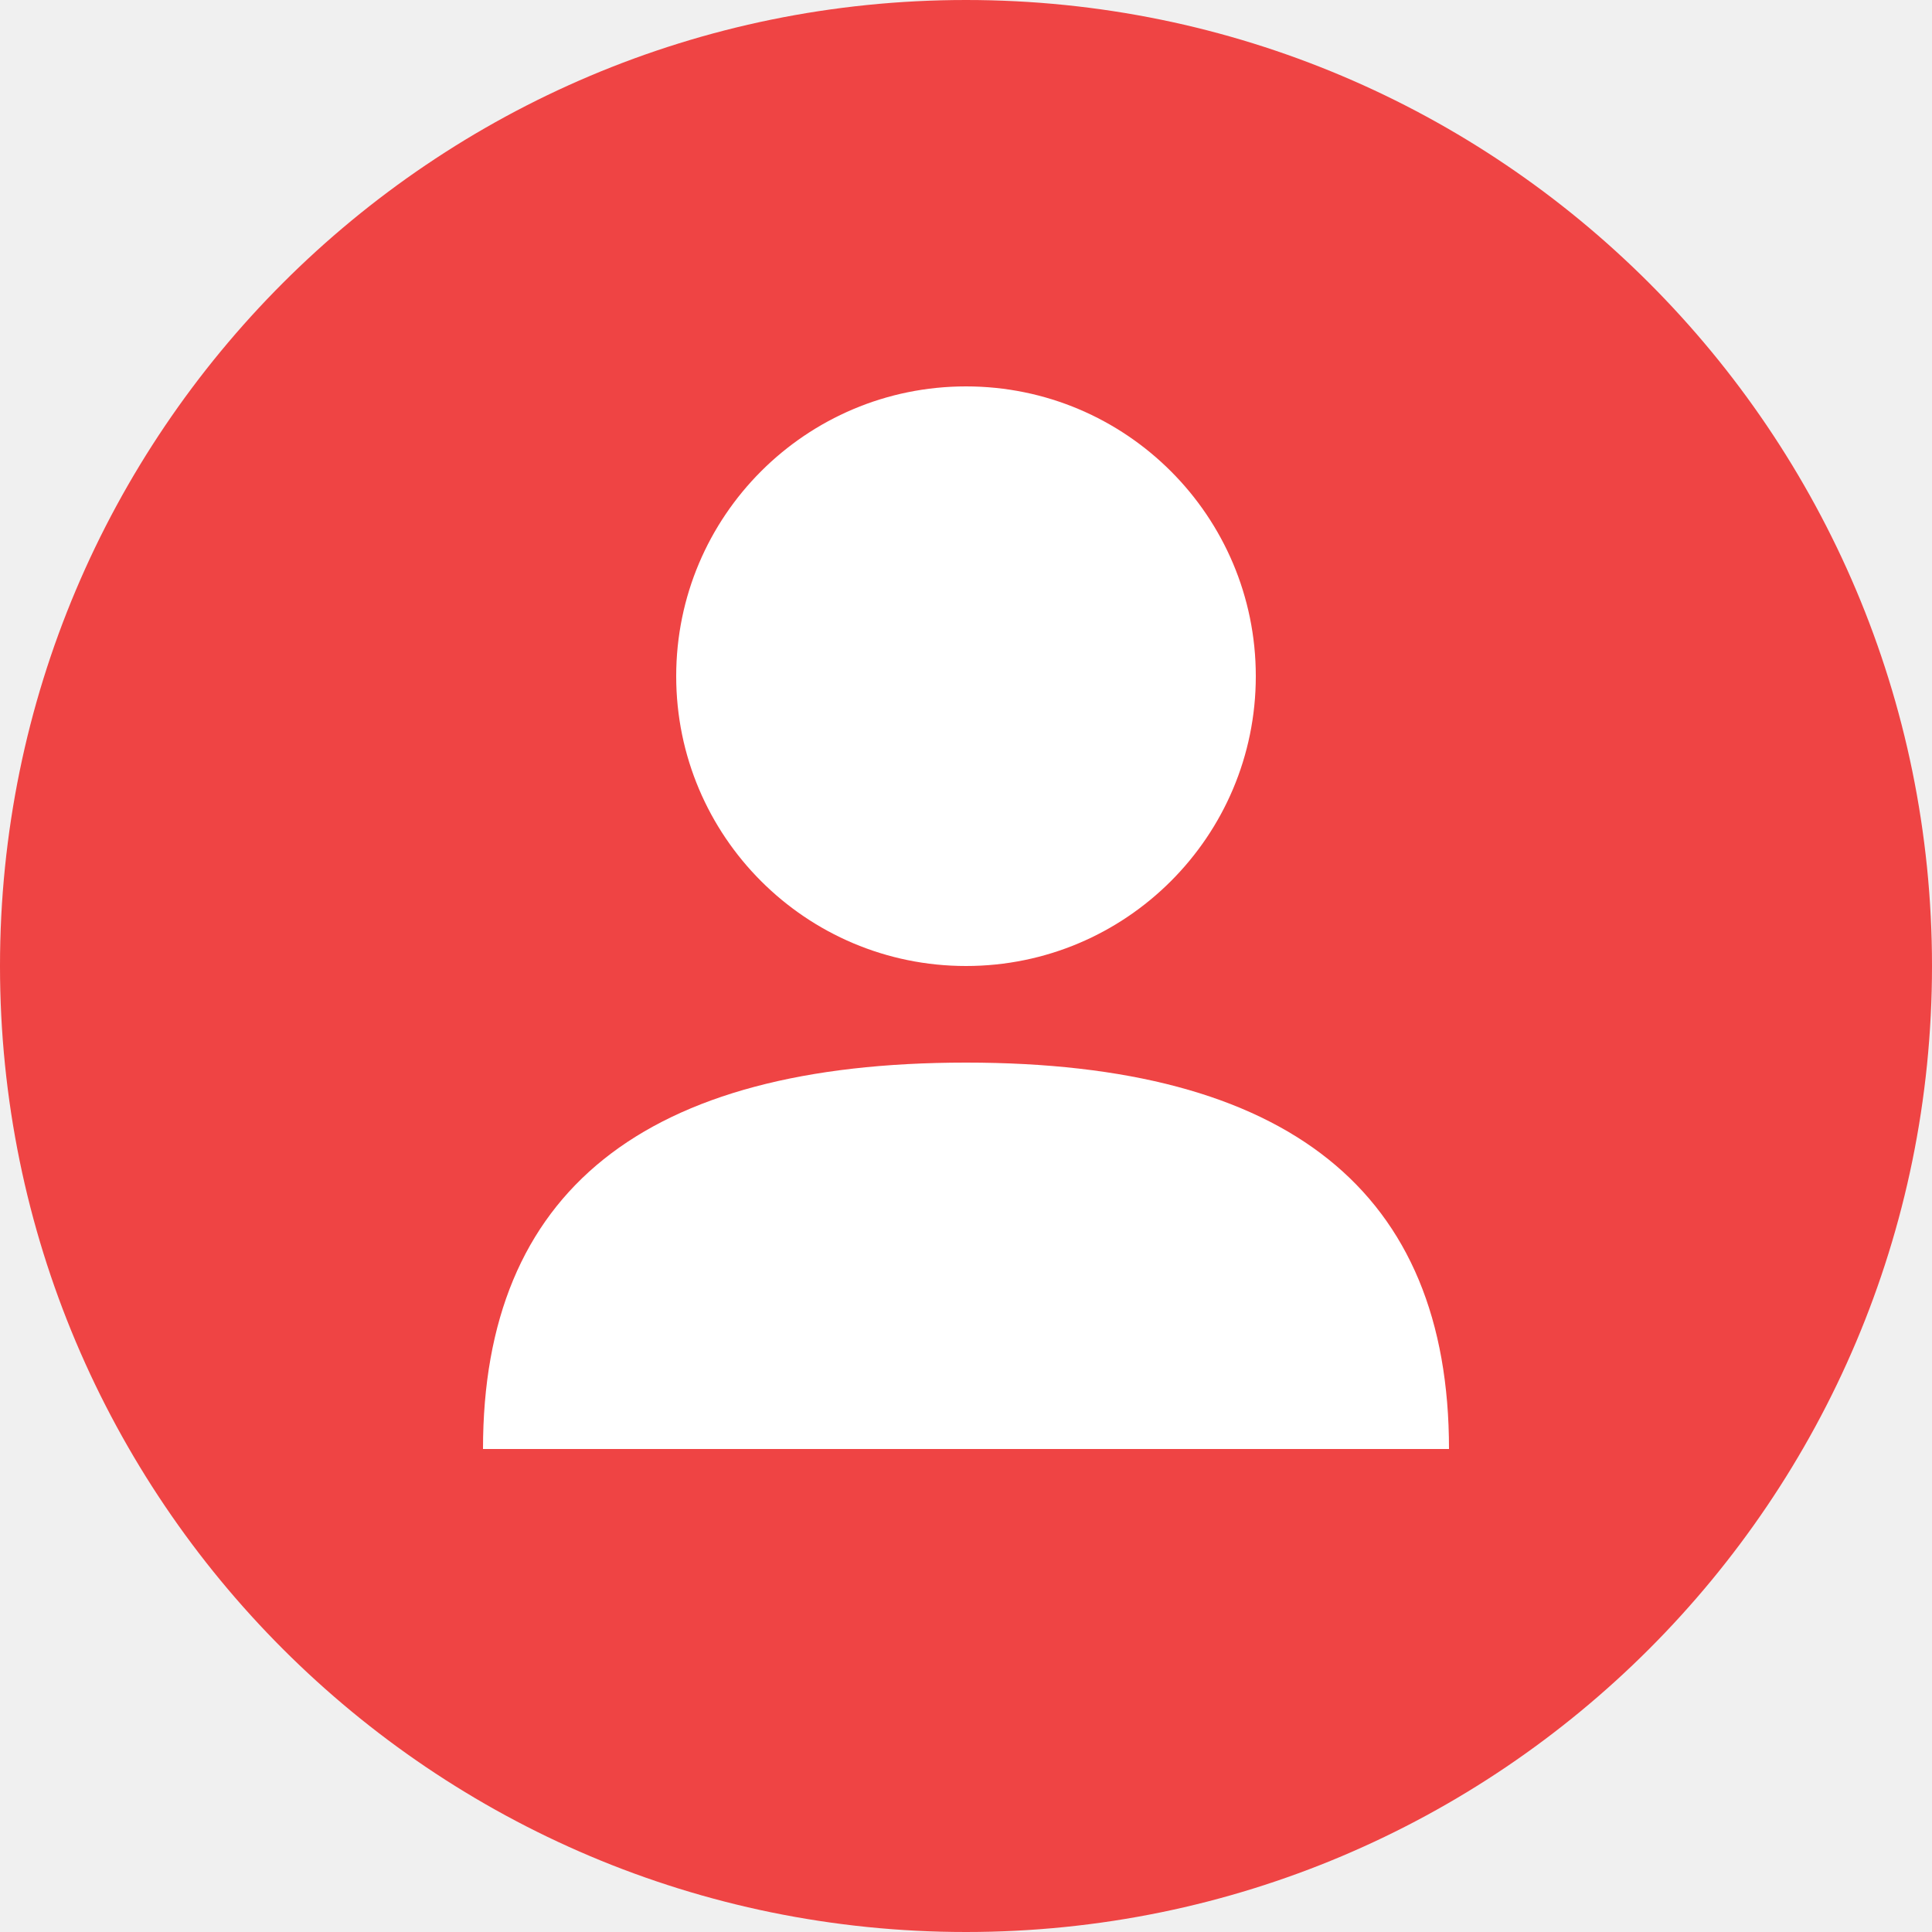
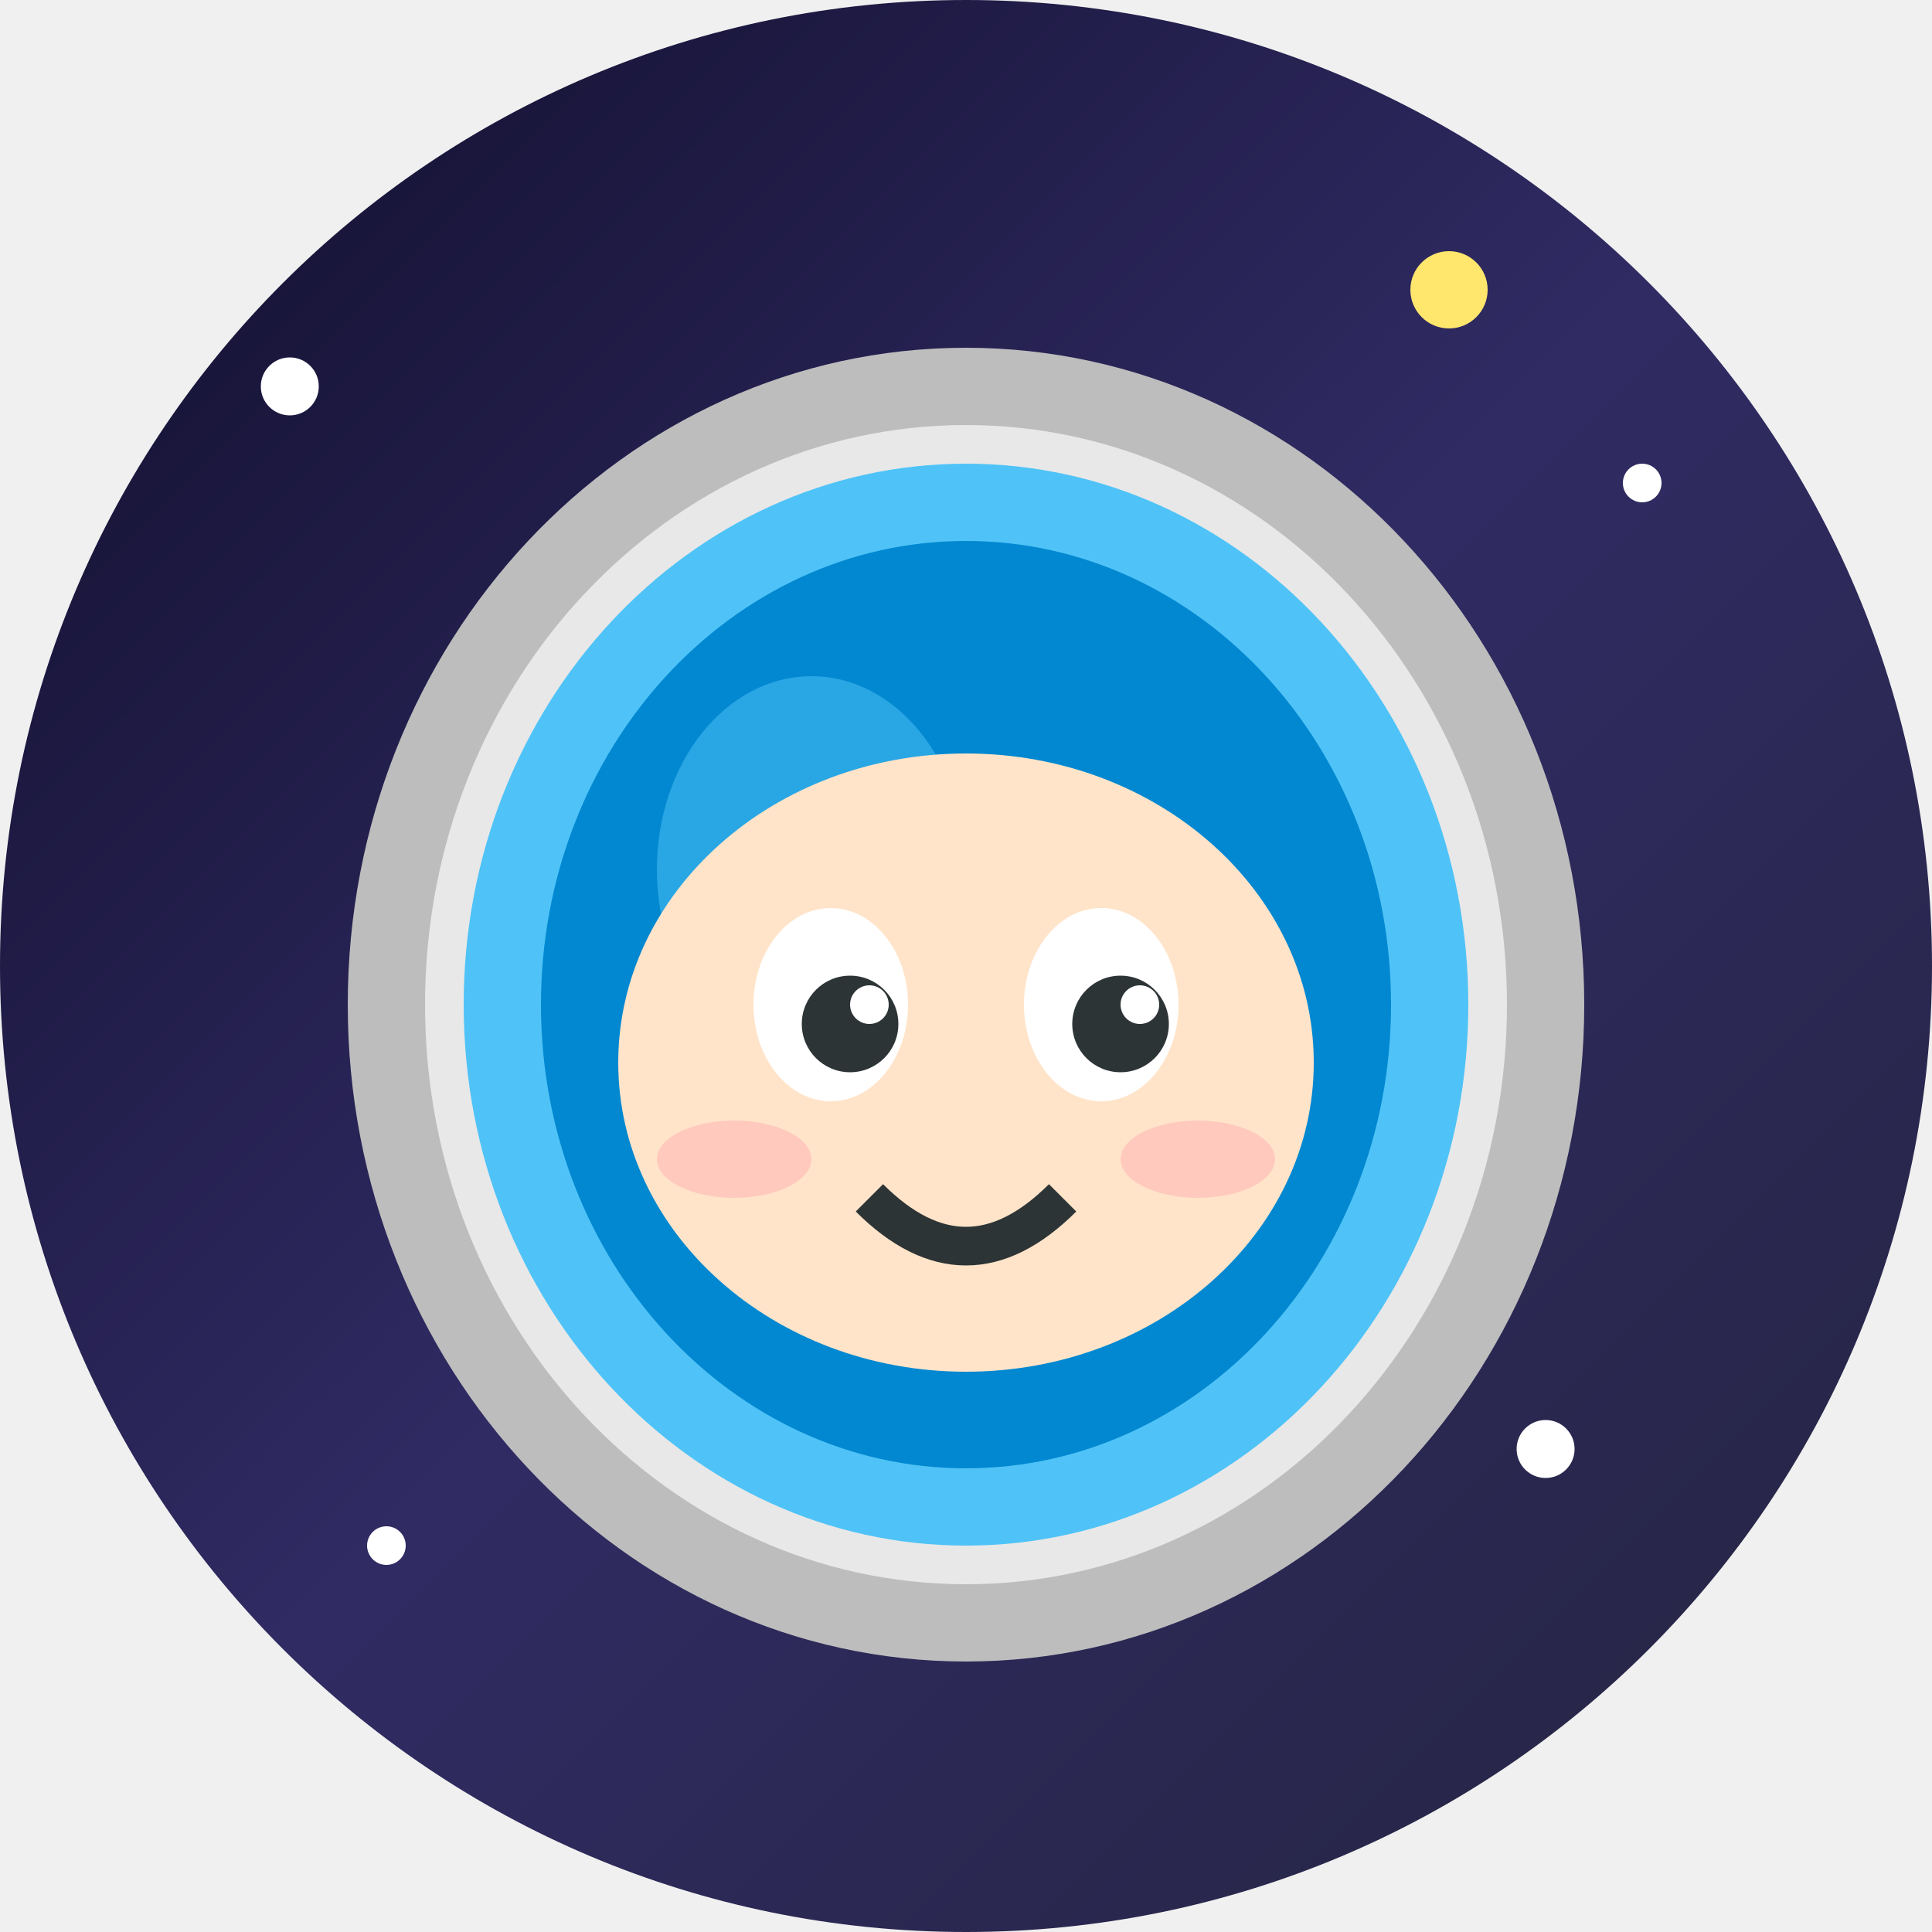
- <svg xmlns="http://www.w3.org/2000/svg" viewBox="0 0 100 100" fill="none">
-   <circle cx="50" cy="50" r="50" fill="#EF4444" />
-   <circle cx="50" cy="35" r="15" fill="white" />
-   <path d="M25 75 Q25 55 50 55 Q75 55 75 75" fill="white" />
+ <svg xmlns="http://www.w3.org/2000/svg" viewBox="0 0 100 100">
+   <defs>
+     <linearGradient id="spaceBg" x1="0%" y1="0%" x2="100%" y2="100%">
+       <stop offset="0%" style="stop-color:#0f0c29" />
+       <stop offset="50%" style="stop-color:#302b63" />
+       <stop offset="100%" style="stop-color:#24243e" />
+     </linearGradient>
+   </defs>
+   <circle cx="50" cy="50" r="50" fill="url(#spaceBg)" />
+   <circle cx="15" cy="20" r="1.5" fill="white" />
+   <circle cx="85" cy="25" r="1" fill="white" />
+   <circle cx="80" cy="75" r="1.5" fill="white" />
+   <circle cx="20" cy="80" r="1" fill="white" />
+   <circle cx="75" cy="15" r="2" fill="#FFE66D" />
+   <ellipse cx="50" cy="52" rx="30" ry="32" fill="#E8E8E8" />
+   <ellipse cx="50" cy="52" rx="26" ry="28" fill="#4FC3F7" />
+   <ellipse cx="50" cy="52" rx="22" ry="24" fill="#0288D1" />
+   <ellipse cx="42" cy="45" rx="8" ry="10" fill="#4FC3F7" opacity="0.5" />
+   <ellipse cx="50" cy="55" rx="18" ry="16" fill="#FFE4C9" />
+   <ellipse cx="43" cy="52" rx="4" ry="5" fill="white" />
+   <ellipse cx="57" cy="52" rx="4" ry="5" fill="white" />
+   <circle cx="44" cy="53" r="2.5" fill="#2D3436" />
+   <circle cx="58" cy="53" r="2.5" fill="#2D3436" />
+   <circle cx="45" cy="52" r="1" fill="white" />
+   <circle cx="59" cy="52" r="1" fill="white" />
+   <path d="M45 62 Q50 67 55 62" stroke="#2D3436" stroke-width="2" fill="none" />
+   <ellipse cx="38" cy="60" rx="4" ry="2" fill="#FFB8B8" opacity="0.6" />
+   <ellipse cx="62" cy="60" rx="4" ry="2" fill="#FFB8B8" opacity="0.6" />
+   <ellipse cx="50" cy="52" rx="30" ry="32" fill="none" stroke="#BDBDBD" stroke-width="4" />
</svg>
